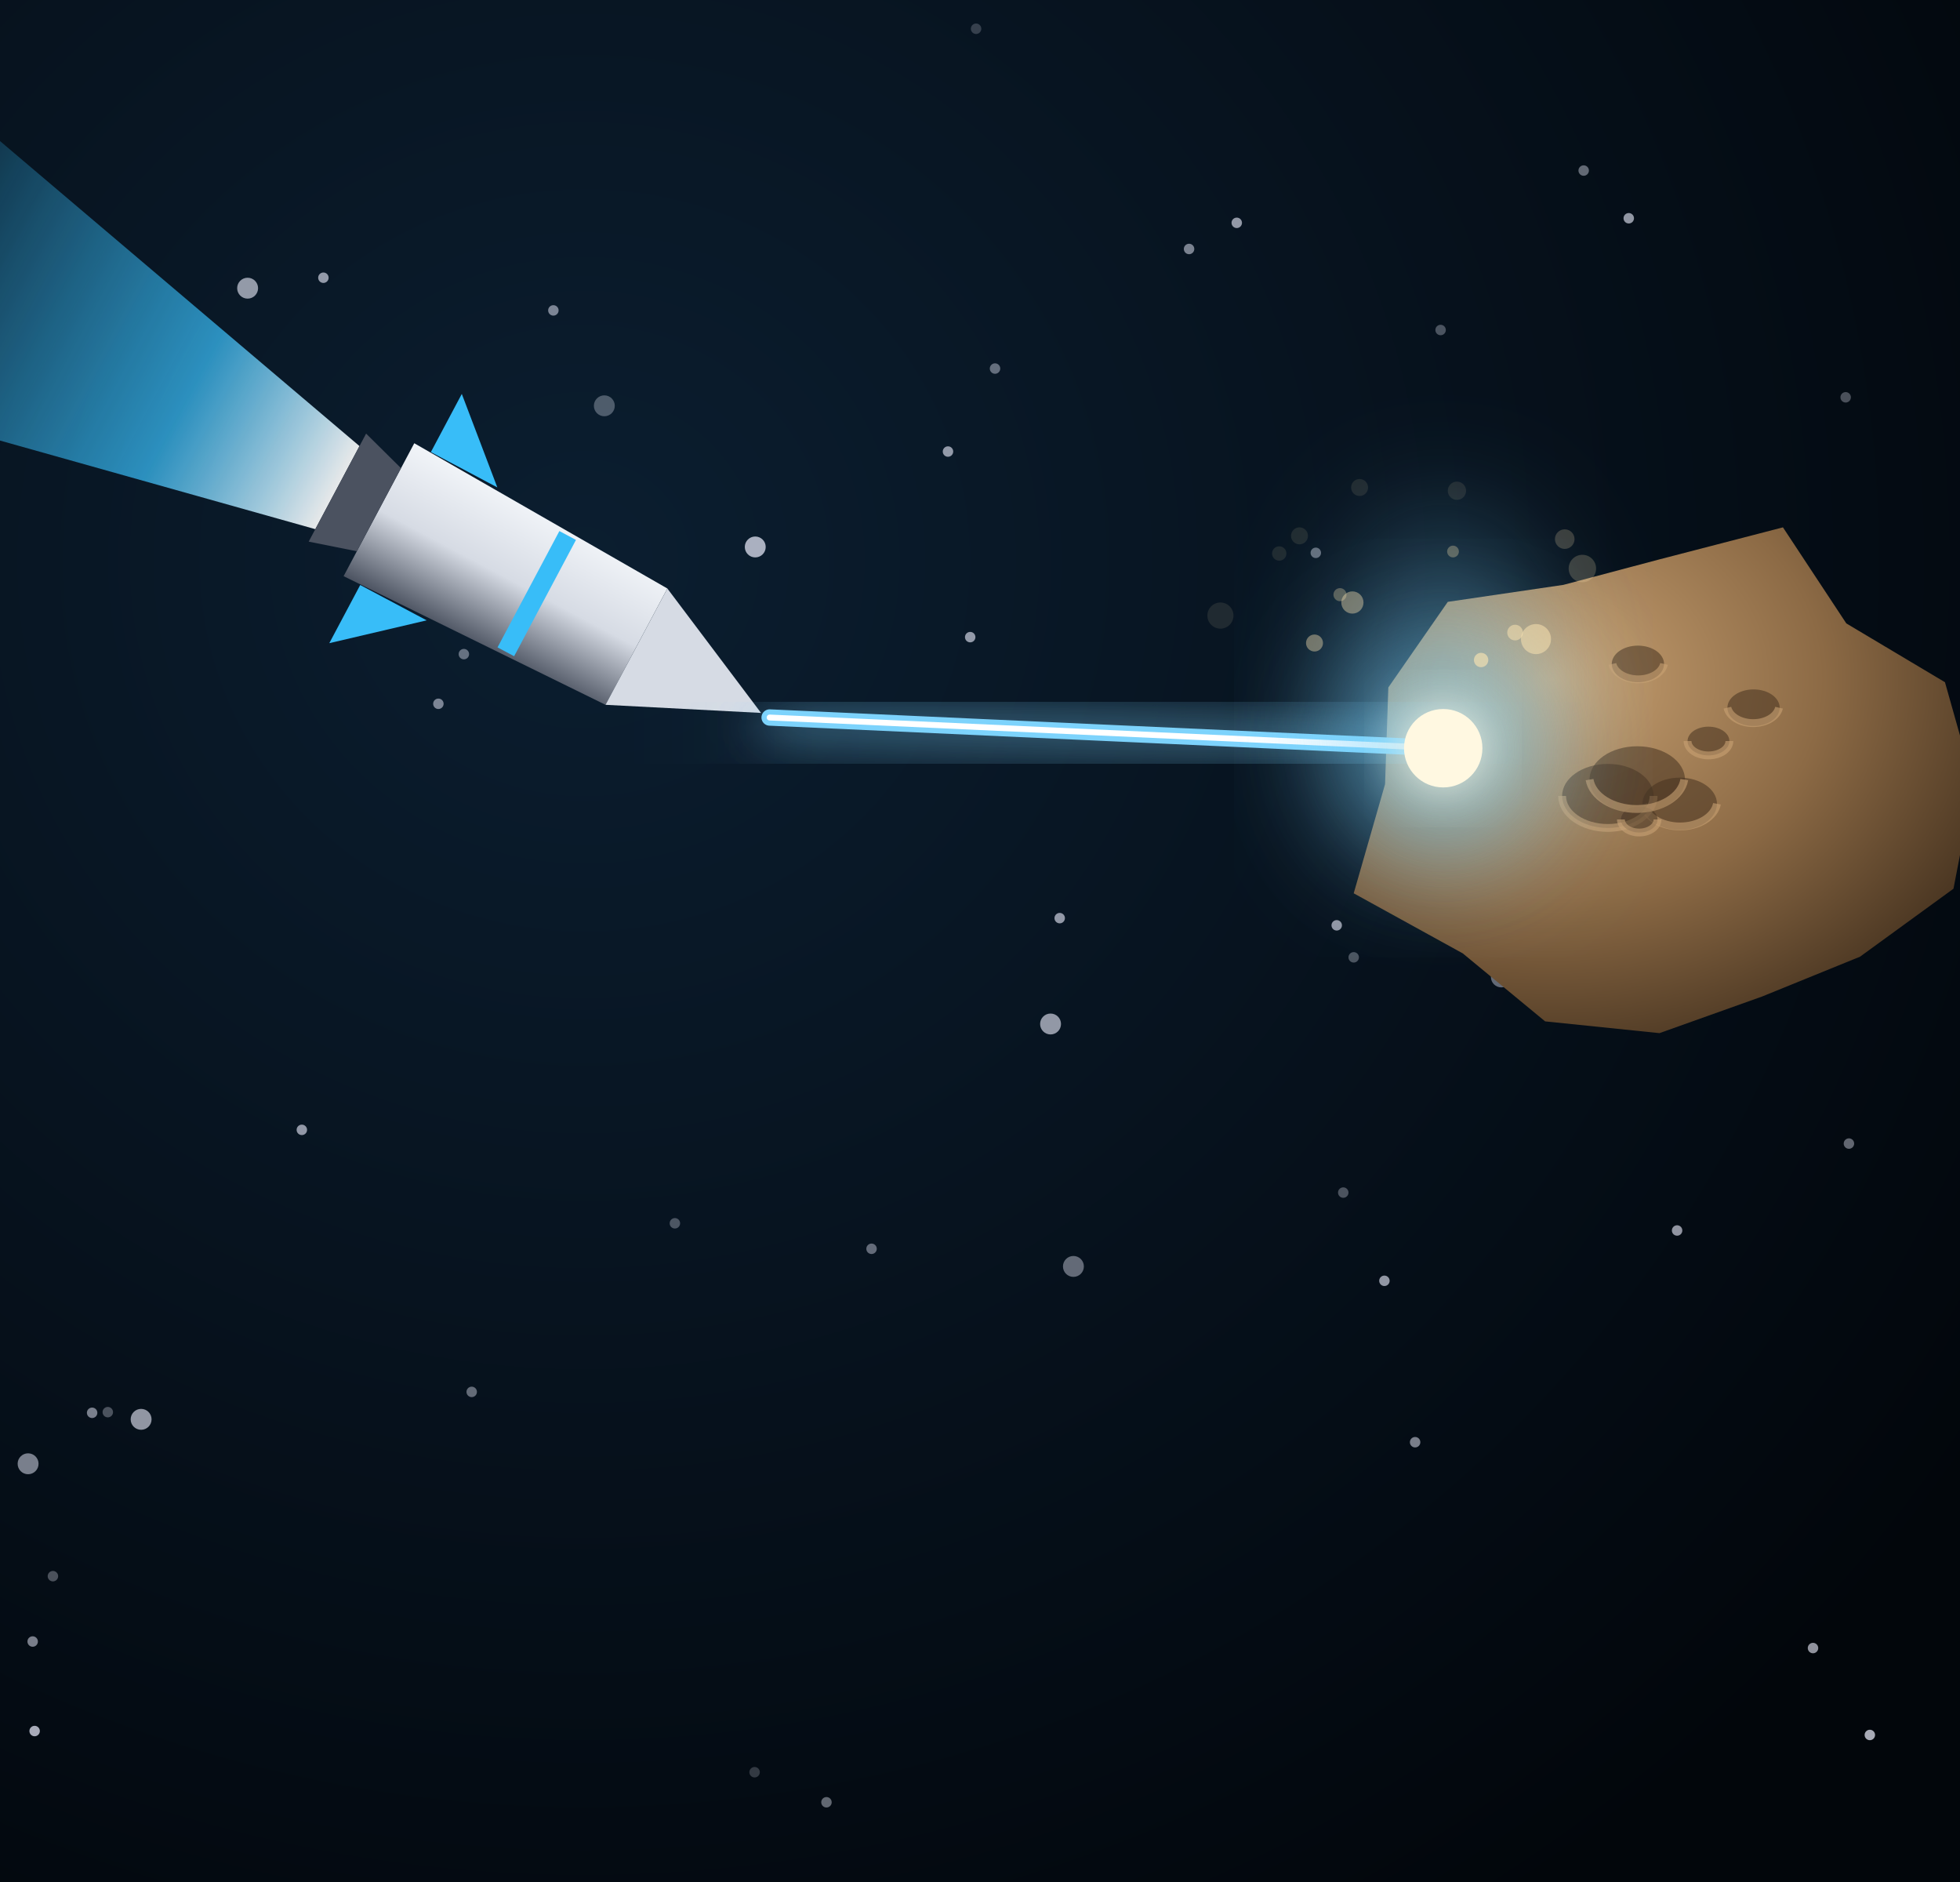
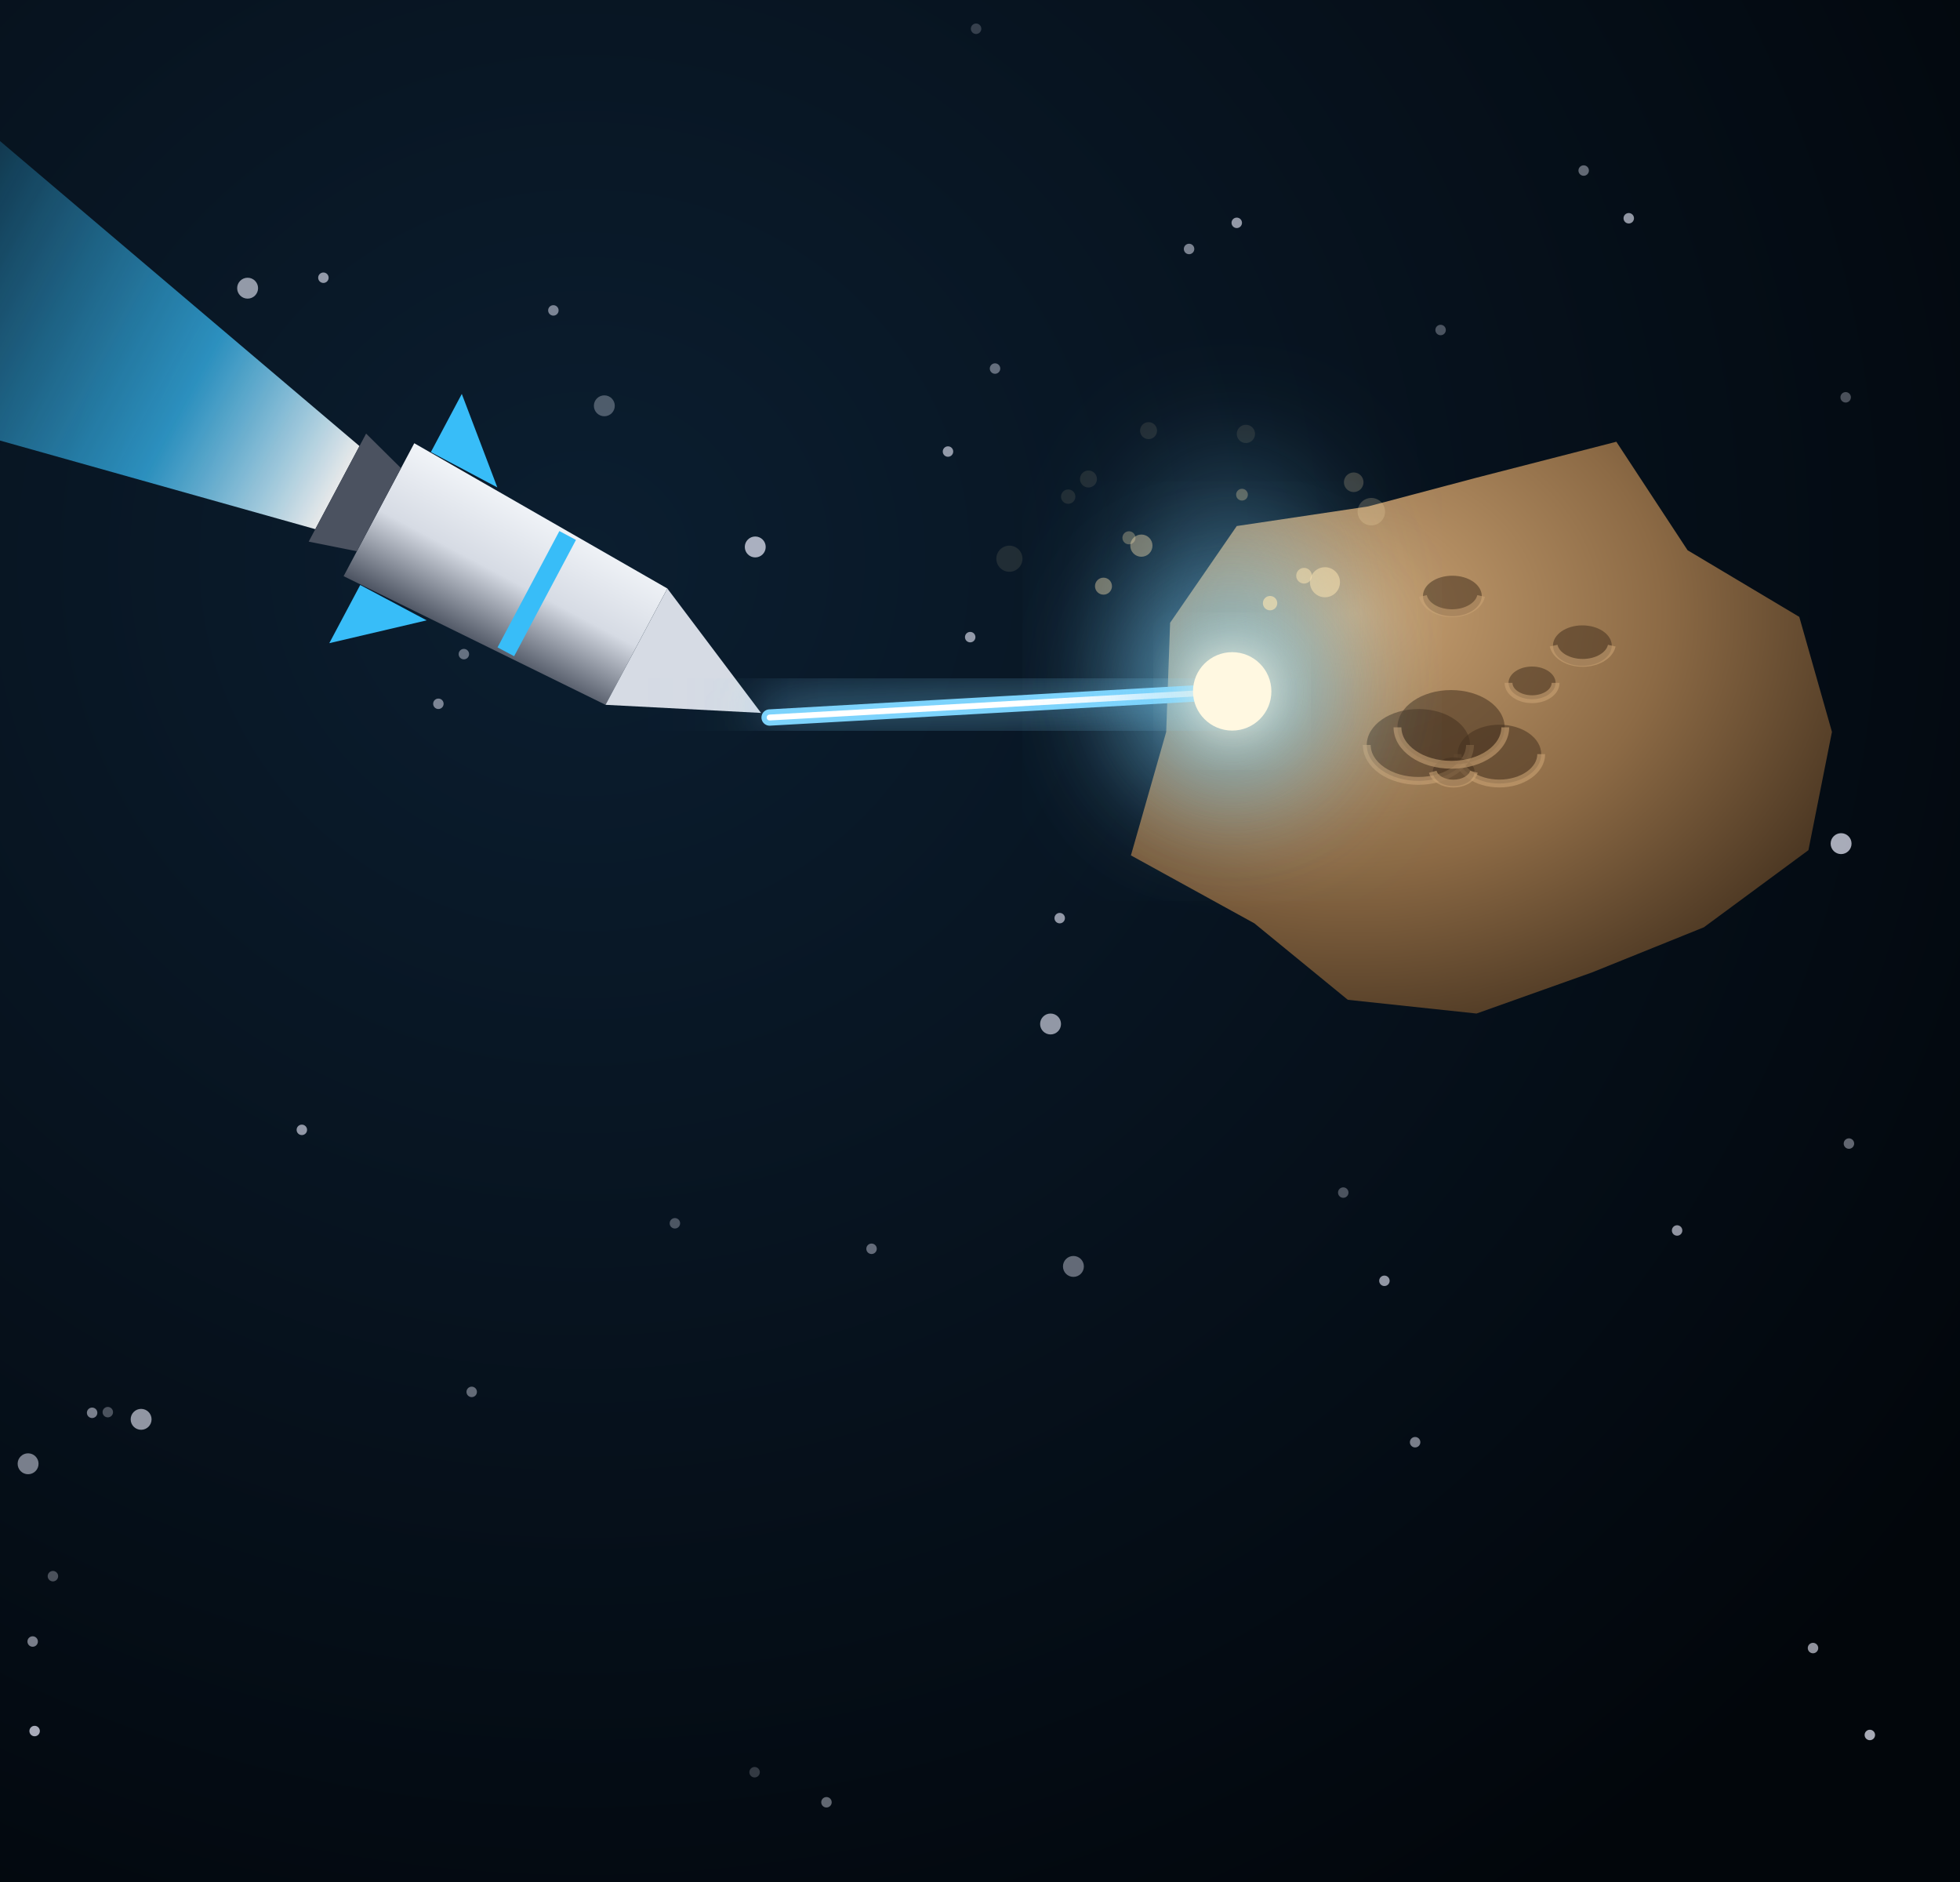
<svg xmlns="http://www.w3.org/2000/svg" viewBox="0 0 300 288" width="300" height="288">
  <defs>
    <filter id="glow" x="-50%" y="-50%" width="200%" height="200%">
      <feGaussianBlur stdDeviation="4" result="b" />
      <feMerge>
        <feMergeNode in="b" />
        <feMergeNode in="SourceGraphic" />
      </feMerge>
    </filter>
    <filter id="soft" x="-50%" y="-50%" width="200%" height="200%">
      <feGaussianBlur stdDeviation="9" />
    </filter>
    <radialGradient id="bg" cx="30%" cy="30%" r="85%">
      <stop offset="0%" stop-color="#0b1e30" />
      <stop offset="100%" stop-color="#02060b" />
    </radialGradient>
    <linearGradient id="mplume" x1="0" y1="0" x2="0" y2="1">
      <stop offset="0" stop-color="#ffffff" stop-opacity="1" />
      <stop offset="0.3" stop-color="#38bdf8" stop-opacity="0.8" />
      <stop offset="1" stop-color="#38bdf8" stop-opacity="0" />
    </linearGradient>
    <linearGradient id="shHull" x1="0" y1="0" x2="1" y2="0">
      <stop offset="0" stop-color="#e3e7ee" stop-opacity="1" />
      <stop offset="0.45" stop-color="#9aa3b2" stop-opacity="1" />
      <stop offset="1" stop-color="#3b424f" stop-opacity="1" />
    </linearGradient>
    <radialGradient id="shTank" cx="35%" cy="35%" r="70%">
      <stop offset="0" stop-color="#f4f6fa" stop-opacity="1" />
      <stop offset="0.55" stop-color="#a7b0be" stop-opacity="1" />
      <stop offset="1" stop-color="#4b5260" stop-opacity="1" />
    </radialGradient>
    <linearGradient id="shRad" x1="0" y1="0" x2="0" y2="1">
      <stop offset="0" stop-color="#3a4252" stop-opacity="1" />
      <stop offset="1" stop-color="#262c38" stop-opacity="1" />
    </linearGradient>
    <linearGradient id="shPv" x1="0" y1="0" x2="0" y2="1">
      <stop offset="0" stop-color="#1e3a8a" stop-opacity="1" />
      <stop offset="1" stop-color="#172554" stop-opacity="1" />
    </linearGradient>
  </defs>
  <rect width="300" height="288" fill="url(#bg)" />
  <circle cx="148.5" cy="97.5" r="0.8" fill="#eef0ff" opacity="0.6" />
  <circle cx="162.2" cy="140.5" r="0.8" fill="#eef0ff" opacity="0.6" />
  <circle cx="67.1" cy="107.7" r="0.8" fill="#eef0ff" opacity="0.5" />
  <circle cx="182" cy="38.1" r="0.8" fill="#eef0ff" opacity="0.5" />
  <circle cx="14.1" cy="216.2" r="0.8" fill="#eef0ff" opacity="0.5" />
  <circle cx="126.5" cy="275.8" r="0.8" fill="#eef0ff" opacity="0.4" />
  <circle cx="4.3" cy="224" r="1.6" fill="#eef0ff" opacity="0.5" />
  <circle cx="21.6" cy="217.2" r="1.6" fill="#eef0ff" opacity="0.6" />
  <circle cx="8.1" cy="241.2" r="0.8" fill="#eef0ff" opacity="0.3" />
  <circle cx="115.5" cy="271.2" r="0.8" fill="#eef0ff" opacity="0.2" />
  <circle cx="84.7" cy="47.5" r="0.8" fill="#eef0ff" opacity="0.5" />
  <circle cx="211.9" cy="196" r="0.8" fill="#eef0ff" opacity="0.6" />
  <circle cx="115.6" cy="83.7" r="1.6" fill="#eef0ff" opacity="0.7" />
  <circle cx="103.3" cy="187.2" r="0.8" fill="#eef0ff" opacity="0.3" />
  <circle cx="37.9" cy="44.1" r="1.6" fill="#eef0ff" opacity="0.6" />
  <circle cx="204.6" cy="141.6" r="0.8" fill="#eef0ff" opacity="0.6" />
  <circle cx="277.5" cy="252.2" r="0.8" fill="#eef0ff" opacity="0.6" />
  <circle cx="286.2" cy="265.5" r="0.8" fill="#eef0ff" opacity="0.7" />
  <circle cx="282.5" cy="60.8" r="0.8" fill="#eef0ff" opacity="0.3" />
  <circle cx="207.2" cy="146.5" r="0.8" fill="#eef0ff" opacity="0.3" />
  <circle cx="256.7" cy="188.3" r="0.8" fill="#eef0ff" opacity="0.6" />
  <circle cx="249.3" cy="33.4" r="0.8" fill="#eef0ff" opacity="0.6" />
  <circle cx="92.5" cy="62.1" r="1.6" fill="#eef0ff" opacity="0.3" />
  <circle cx="149.4" cy="4.4" r="0.8" fill="#eef0ff" opacity="0.2" />
  <circle cx="5" cy="251.2" r="0.8" fill="#eef0ff" opacity="0.5" />
  <circle cx="133.4" cy="191.1" r="0.8" fill="#eef0ff" opacity="0.4" />
  <circle cx="164.3" cy="193.8" r="1.6" fill="#eef0ff" opacity="0.4" />
  <circle cx="49.5" cy="42.5" r="0.8" fill="#eef0ff" opacity="0.6" />
  <circle cx="229.8" cy="149.5" r="1.6" fill="#eef0ff" opacity="0.4" />
  <circle cx="201.4" cy="84.6" r="0.8" fill="#eef0ff" opacity="0.4" />
  <circle cx="283" cy="175" r="0.8" fill="#eef0ff" opacity="0.4" />
  <circle cx="281.8" cy="129.1" r="1.6" fill="#eef0ff" opacity="0.7" />
  <circle cx="160.8" cy="156.7" r="1.6" fill="#eef0ff" opacity="0.6" />
  <circle cx="5.3" cy="264.9" r="0.8" fill="#eef0ff" opacity="0.7" />
  <circle cx="189.3" cy="34.1" r="0.8" fill="#eef0ff" opacity="0.6" />
  <circle cx="242.4" cy="26.1" r="0.8" fill="#eef0ff" opacity="0.4" />
  <circle cx="16.5" cy="216.1" r="0.8" fill="#eef0ff" opacity="0.3" />
  <circle cx="152.3" cy="56.4" r="0.8" fill="#eef0ff" opacity="0.4" />
  <circle cx="46.2" cy="172.9" r="0.8" fill="#eef0ff" opacity="0.6" />
  <circle cx="216.6" cy="220.7" r="0.8" fill="#eef0ff" opacity="0.5" />
  <circle cx="71" cy="100.1" r="0.8" fill="#eef0ff" opacity="0.4" />
  <circle cx="72.2" cy="213" r="0.8" fill="#eef0ff" opacity="0.4" />
  <circle cx="205.6" cy="182.5" r="0.8" fill="#eef0ff" opacity="0.3" />
  <circle cx="145.1" cy="69.1" r="0.8" fill="#eef0ff" opacity="0.6" />
  <circle cx="220.5" cy="50.5" r="0.8" fill="#eef0ff" opacity="0.3" />
  <defs>
    <radialGradient id="rk" cx="32%" cy="30%" r="80%">
      <stop offset="0" stop-color="#c9a273" stop-opacity="1" />
      <stop offset="0.55" stop-color="#8c6a45" stop-opacity="1" />
      <stop offset="1" stop-color="#45321f" stop-opacity="1" />
    </radialGradient>
  </defs>
-   <polygon points="302.1,120 299,136 284.7,146.4 269.7,152.5 254,158.1 236.5,156.3 223.9,145.9 207.2,136.7 212,120 212.5,105.2 221.6,92.1 239.3,89.5 254,85.6 272.9,80.7 282.6,95.4 297.7,104.4" fill="url(#rk)" />
-   <ellipse cx="257.1" cy="123" rx="5.7" ry="4" fill="#45321f" opacity="0.55" />
-   <path d="M251.5,123 A5.7,4 0 0 0 262.8,123" stroke="#c9a273" stroke-width="1.2" fill="none" opacity="0.6" />
-   <ellipse cx="261.5" cy="113.4" rx="3.2" ry="2.2" fill="#45321f" opacity="0.55" />
-   <path d="M258.3,113.4 A3.2,2.2 0 0 0 264.7,113.4" stroke="#c9a273" stroke-width="1.2" fill="none" opacity="0.6" />
-   <ellipse cx="246.1" cy="121.8" rx="7" ry="4.9" fill="#45321f" opacity="0.55" />
-   <path d="M239.1,121.8 A7,4.9 0 0 0 253.1,121.8" stroke="#c9a273" stroke-width="1.2" fill="none" opacity="0.6" />
-   <ellipse cx="250.9" cy="125.4" rx="2.8" ry="2" fill="#45321f" opacity="0.55" />
-   <path d="M248.1,125.4 A2.8,2 0 0 0 253.7,125.4" stroke="#c9a273" stroke-width="1.2" fill="none" opacity="0.6" />
-   <ellipse cx="268.4" cy="108.3" rx="4" ry="2.8" fill="#45321f" opacity="0.55" />
-   <path d="M264.4,108.3 A4,2.8 0 0 0 272.3,108.3" stroke="#c9a273" stroke-width="1.2" fill="none" opacity="0.6" />
-   <ellipse cx="250.6" cy="119.3" rx="7.3" ry="5.1" fill="#45321f" opacity="0.55" />
-   <path d="M243.3,119.3 A7.3,5.1 0 0 0 257.8,119.3" stroke="#c9a273" stroke-width="1.2" fill="none" opacity="0.6" />
-   <ellipse cx="250.7" cy="101.6" rx="4" ry="2.8" fill="#45321f" opacity="0.55" />
-   <path d="M246.8,101.6 A4,2.8 0 0 0 254.7,101.6" stroke="#c9a273" stroke-width="1.2" fill="none" opacity="0.6" />
+   <polygon points="280.4,112 276.8,130.1 260.8,141.9 243.7,148.8 226,155.1 206.3,153 192,141.3 173.1,130.9 178.5,112 179.1,95.3 189.3,80.5 209.4,77.5 226,73.1 247.4,67.6 258.3,84.2 275.4,94.4" fill="url(#rk)" />
+   <ellipse cx="229.5" cy="115.4" rx="6.4" ry="4.5" fill="#45321f" opacity="0.55" />
+   <path d="M223.1,115.4 A6.4,4.5 0 0 0 235.9,115.4" stroke="#c9a273" stroke-width="1.2" fill="none" opacity="0.6" />
+   <ellipse cx="234.5" cy="104.5" rx="3.6" ry="2.5" fill="#45321f" opacity="0.55" />
+   <path d="M230.9,104.5 A3.6,2.5 0 0 0 238.1,104.5" stroke="#c9a273" stroke-width="1.2" fill="none" opacity="0.6" />
+   <ellipse cx="217.1" cy="114" rx="7.9" ry="5.5" fill="#45321f" opacity="0.55" />
+   <path d="M209.2,114 A7.9,5.5 0 0 0 225,114" stroke="#c9a273" stroke-width="1.2" fill="none" opacity="0.6" />
+   <ellipse cx="222.5" cy="118.1" rx="3.2" ry="2.2" fill="#45321f" opacity="0.55" />
+   <path d="M219.3,118.1 A3.2,2.2 0 0 0 225.6,118.1" stroke="#c9a273" stroke-width="1.2" fill="none" opacity="0.6" />
+   <ellipse cx="242.2" cy="98.8" rx="4.5" ry="3.1" fill="#45321f" opacity="0.55" />
+   <path d="M237.8,98.8 A4.5,3.1 0 0 0 246.7,98.8" stroke="#c9a273" stroke-width="1.2" fill="none" opacity="0.6" />
+   <ellipse cx="222.1" cy="111.3" rx="8.2" ry="5.7" fill="#45321f" opacity="0.55" />
+   <path d="M213.9,111.3 A8.2,5.7 0 0 0 230.4,111.3" stroke="#c9a273" stroke-width="1.2" fill="none" opacity="0.6" />
+   <ellipse cx="222.3" cy="91.2" rx="4.5" ry="3.1" fill="#45321f" opacity="0.55" />
+   <path d="M217.8,91.2 A4.5,3.1 0 0 0 226.7,91.2" stroke="#c9a273" stroke-width="1.2" fill="none" opacity="0.6" />
  <g transform="translate(58 78) rotate(118) scale(0.72)">
    <path d="M-10,10 L-34,120     Q0,150 34,120 L10,10 Z" fill="url(#mplume)" opacity="0.9" />
    <defs>
      <linearGradient id="crBody" x1="0" y1="0" x2="1" y2="0">
        <stop offset="0" stop-color="#f1f4f8" stop-opacity="1" />
        <stop offset="0.5" stop-color="#d6dbe4" stop-opacity="1" />
        <stop offset="1" stop-color="#4b5260" stop-opacity="1" />
      </linearGradient>
      <radialGradient id="crSphere" cx="35%" cy="35%" r="50%">
        <stop offset="0" stop-color="#ffffff" stop-opacity="1" />
        <stop offset="0.6" stop-color="#b9c2d0" stop-opacity="1" />
        <stop offset="1" stop-color="#4b5260" stop-opacity="1" />
      </radialGradient>
    </defs>
    <path d="M-16,0 L16,0 L14,-62 L-14,-62 Z" fill="url(#crBody)" />
    <path d="M-16,-20 L-30,-4 L-16,-4 Z M16,-20 L30,-4 L16,-4 Z" fill="#38bdf8" />
    <rect x="-14" y="-40" width="28" height="4" fill="#38bdf8" />
    <path d="M-10,0 L10,0 L13,10 L-13,10 Z" fill="#4b5260" />
    <path d="M-14,-62 L14,-62 L0,-92 Z" fill="#d6dbe4" />
  </g>
-   <line x1="117.8" y1="109.8" x2="220.9" y2="114.5" stroke="#7dd3fc" stroke-width="12.5" opacity="0.3" stroke-linecap="round" filter="url(#soft)" />
-   <line x1="117.8" y1="109.8" x2="220.9" y2="114.5" stroke="#7dd3fc" stroke-width="2.5" stroke-linecap="round" filter="url(#glow)" />
-   <line x1="117.8" y1="109.8" x2="220.9" y2="114.5" stroke="#ffffff" stroke-width="0.9" stroke-linecap="round" />
-   <ellipse cx="220.9" cy="104.5" rx="16" ry="26" fill="#7dd3fc" opacity="0.28" filter="url(#soft)" />
-   <circle cx="220.9" cy="114.5" r="16" fill="#7dd3fc" opacity="0.6" filter="url(#soft)" />
-   <circle cx="220.9" cy="114.5" r="6" fill="#fff8e1" filter="url(#glow)" />
-   <circle cx="239.5" cy="82.5" r="1.5" fill="#ffe7b3" opacity="0.2" />
-   <circle cx="207" cy="92.2" r="1.7" fill="#ffe7b3" opacity="0.4" />
-   <circle cx="208.1" cy="74.6" r="1.3" fill="#ffe7b3" opacity="0.1" />
-   <circle cx="222.4" cy="84.4" r="0.9" fill="#ffe7b3" opacity="0.3" />
-   <circle cx="195.8" cy="84.7" r="1.1" fill="#ffe7b3" opacity="0.1" />
-   <circle cx="226.7" cy="101" r="1.1" fill="#ffe7b3" opacity="0.6" />
-   <circle cx="223" cy="75.1" r="1.4" fill="#ffe7b3" opacity="0.1" />
-   <circle cx="201.2" cy="98.4" r="1.3" fill="#ffe7b3" opacity="0.4" />
-   <circle cx="231.9" cy="96.8" r="1.2" fill="#ffe7b3" opacity="0.5" />
-   <circle cx="186.8" cy="94.2" r="2" fill="#ffe7b3" opacity="0.1" />
-   <circle cx="205.1" cy="91" r="1" fill="#ffe7b3" opacity="0.3" />
-   <circle cx="242.2" cy="87" r="2.1" fill="#ffe7b3" opacity="0.2" />
-   <circle cx="198.9" cy="82" r="1.3" fill="#ffe7b3" opacity="0.1" />
-   <circle cx="235.1" cy="97.8" r="2.3" fill="#ffe7b3" opacity="0.5" />
+   <line x1="117.8" y1="109.8" x2="188.6" y2="105.8" stroke="#7dd3fc" stroke-width="12.5" opacity="0.3" stroke-linecap="round" filter="url(#soft)" />
+   <line x1="117.8" y1="109.8" x2="188.6" y2="105.8" stroke="#7dd3fc" stroke-width="2.5" stroke-linecap="round" filter="url(#glow)" />
+   <line x1="117.8" y1="109.8" x2="188.6" y2="105.8" stroke="#ffffff" stroke-width="0.9" stroke-linecap="round" />
+   <ellipse cx="188.6" cy="95.8" rx="16" ry="26" fill="#7dd3fc" opacity="0.28" filter="url(#soft)" />
+   <circle cx="188.6" cy="105.8" r="16" fill="#7dd3fc" opacity="0.6" filter="url(#soft)" />
+   <circle cx="188.6" cy="105.8" r="6" fill="#fff8e1" filter="url(#glow)" />
+   <circle cx="207.2" cy="73.8" r="1.5" fill="#ffe7b3" opacity="0.2" />
+   <circle cx="174.7" cy="83.5" r="1.7" fill="#ffe7b3" opacity="0.4" />
+   <circle cx="175.8" cy="65.9" r="1.3" fill="#ffe7b3" opacity="0.1" />
+   <circle cx="190.1" cy="75.7" r="0.9" fill="#ffe7b3" opacity="0.3" />
+   <circle cx="163.5" cy="76" r="1.1" fill="#ffe7b3" opacity="0.1" />
+   <circle cx="194.4" cy="92.3" r="1.1" fill="#ffe7b3" opacity="0.6" />
+   <circle cx="190.7" cy="66.4" r="1.4" fill="#ffe7b3" opacity="0.1" />
+   <circle cx="168.9" cy="89.7" r="1.3" fill="#ffe7b3" opacity="0.4" />
+   <circle cx="199.6" cy="88.1" r="1.2" fill="#ffe7b3" opacity="0.5" />
+   <circle cx="154.5" cy="85.5" r="2" fill="#ffe7b3" opacity="0.1" />
+   <circle cx="172.8" cy="82.3" r="1" fill="#ffe7b3" opacity="0.3" />
+   <circle cx="209.9" cy="78.3" r="2.1" fill="#ffe7b3" opacity="0.2" />
+   <circle cx="166.6" cy="73.3" r="1.3" fill="#ffe7b3" opacity="0.1" />
+   <circle cx="202.8" cy="89.1" r="2.3" fill="#ffe7b3" opacity="0.5" />
</svg>
